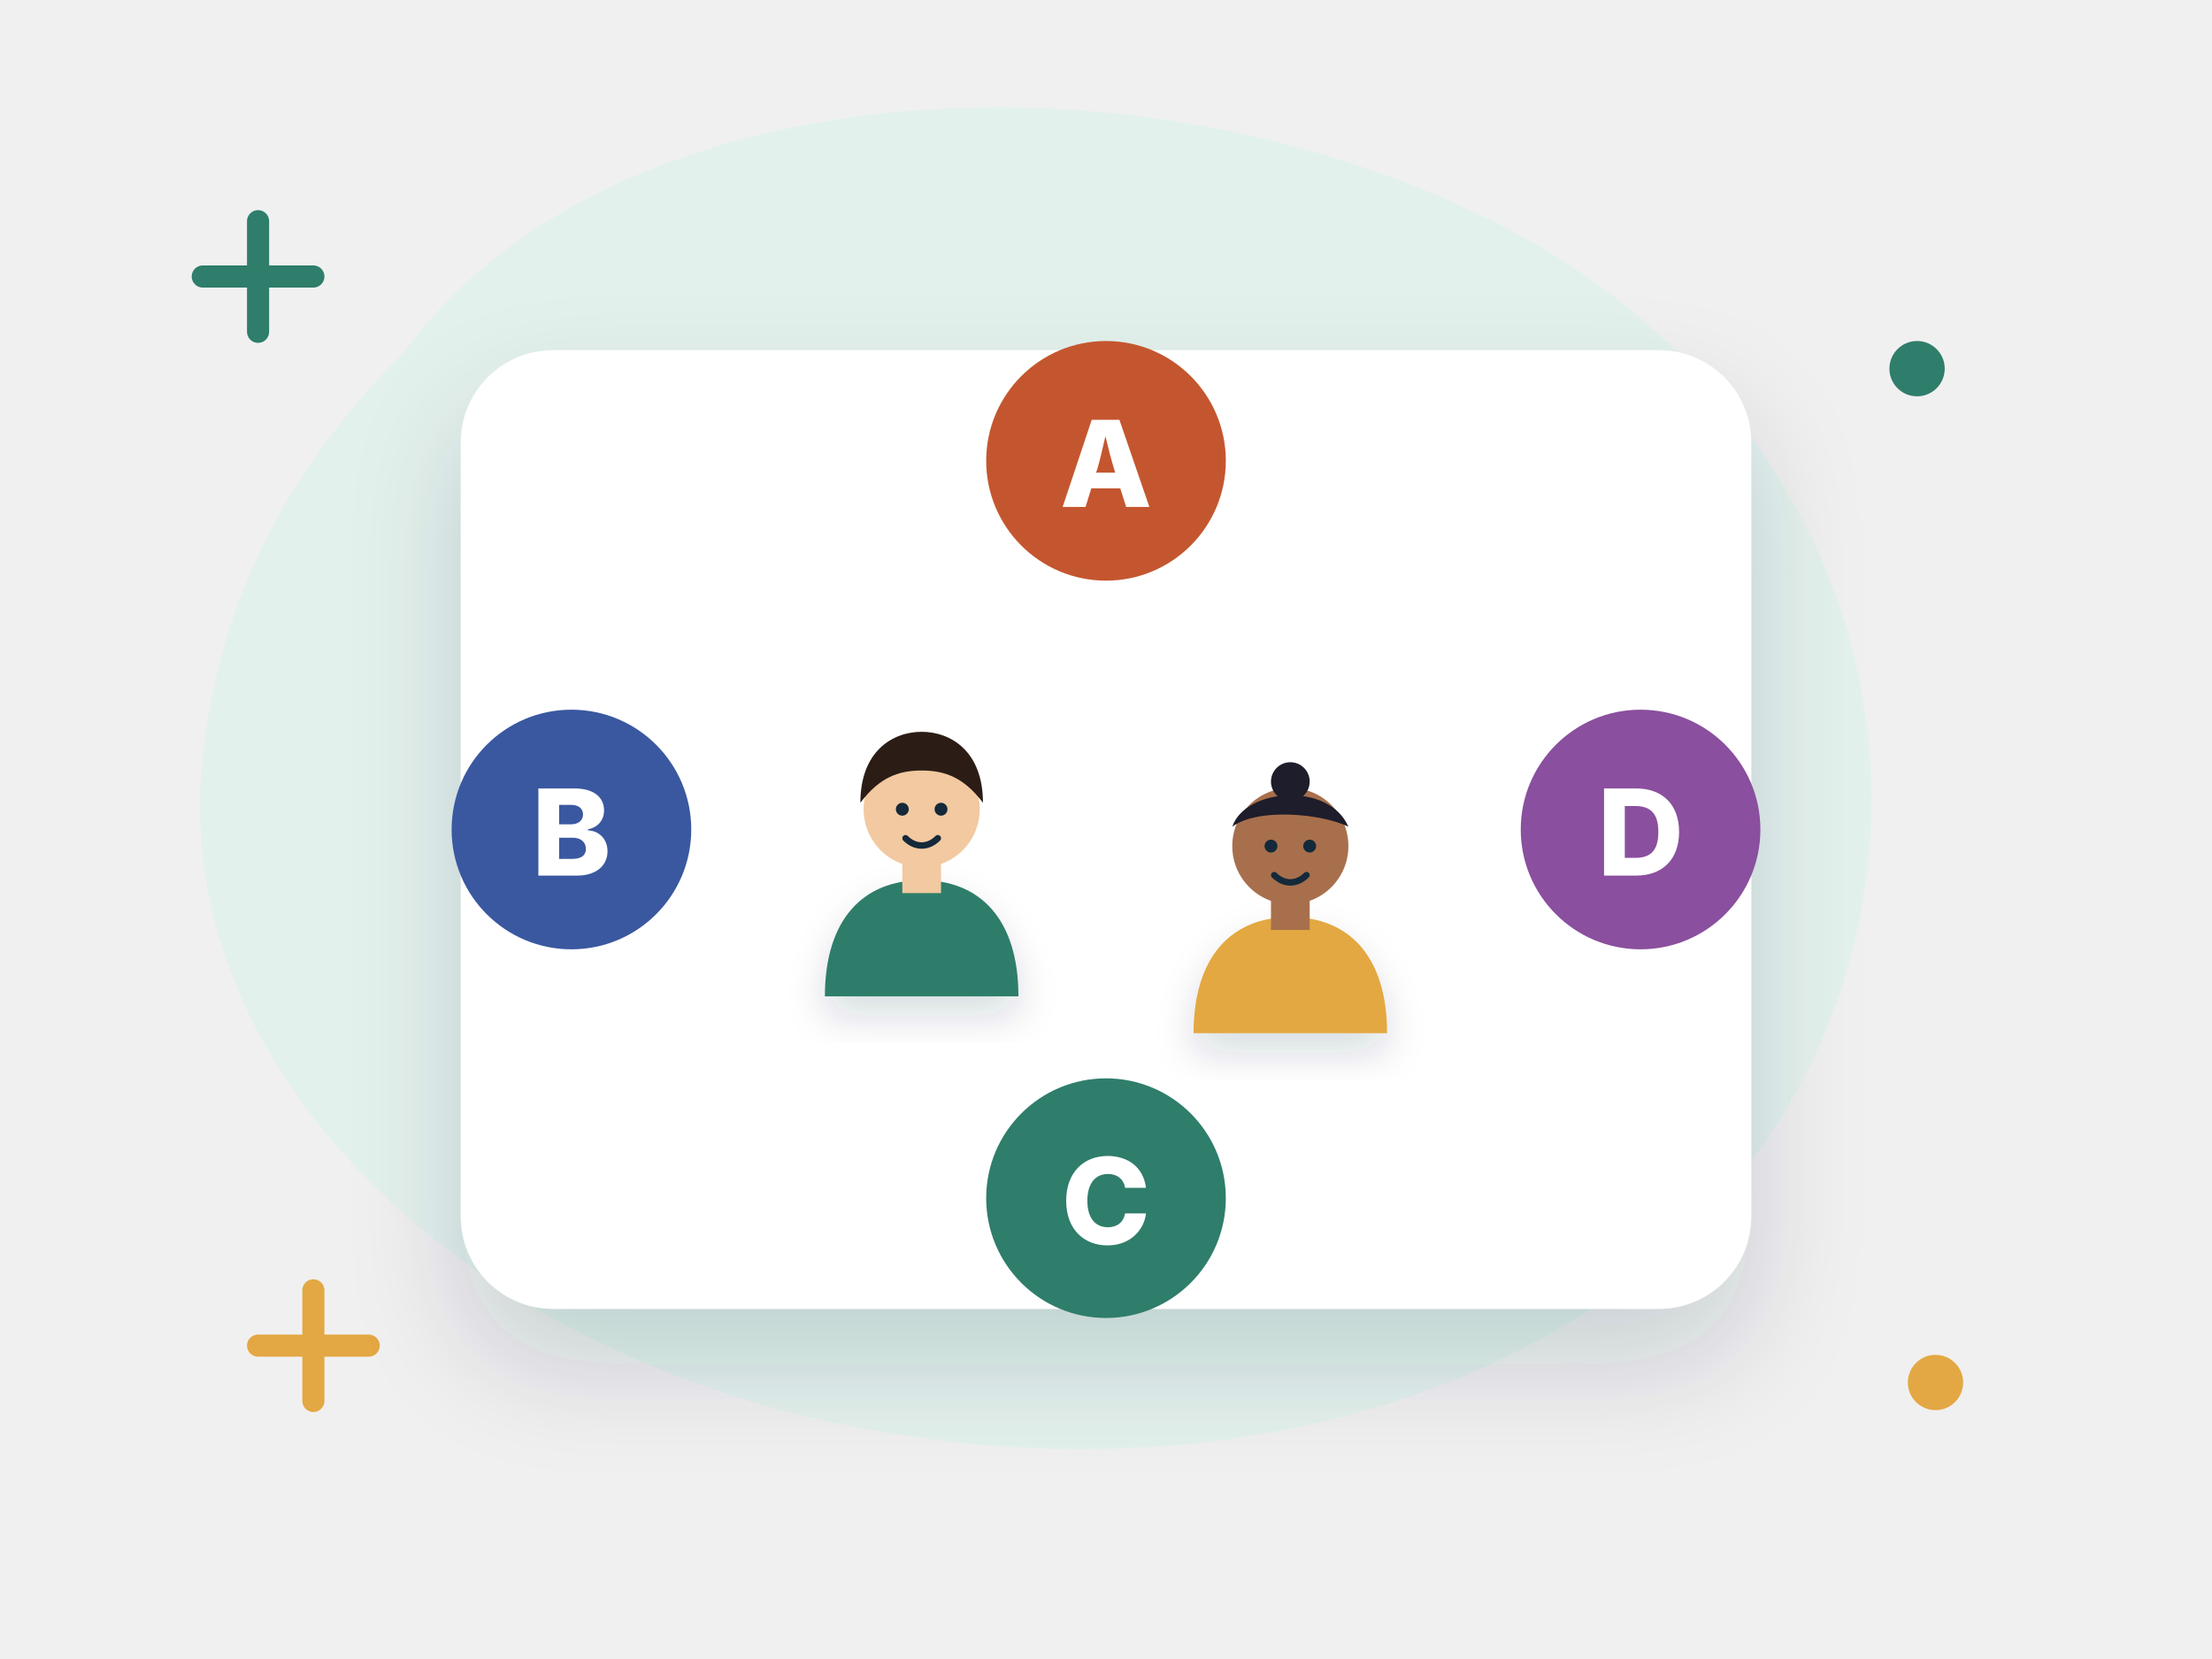
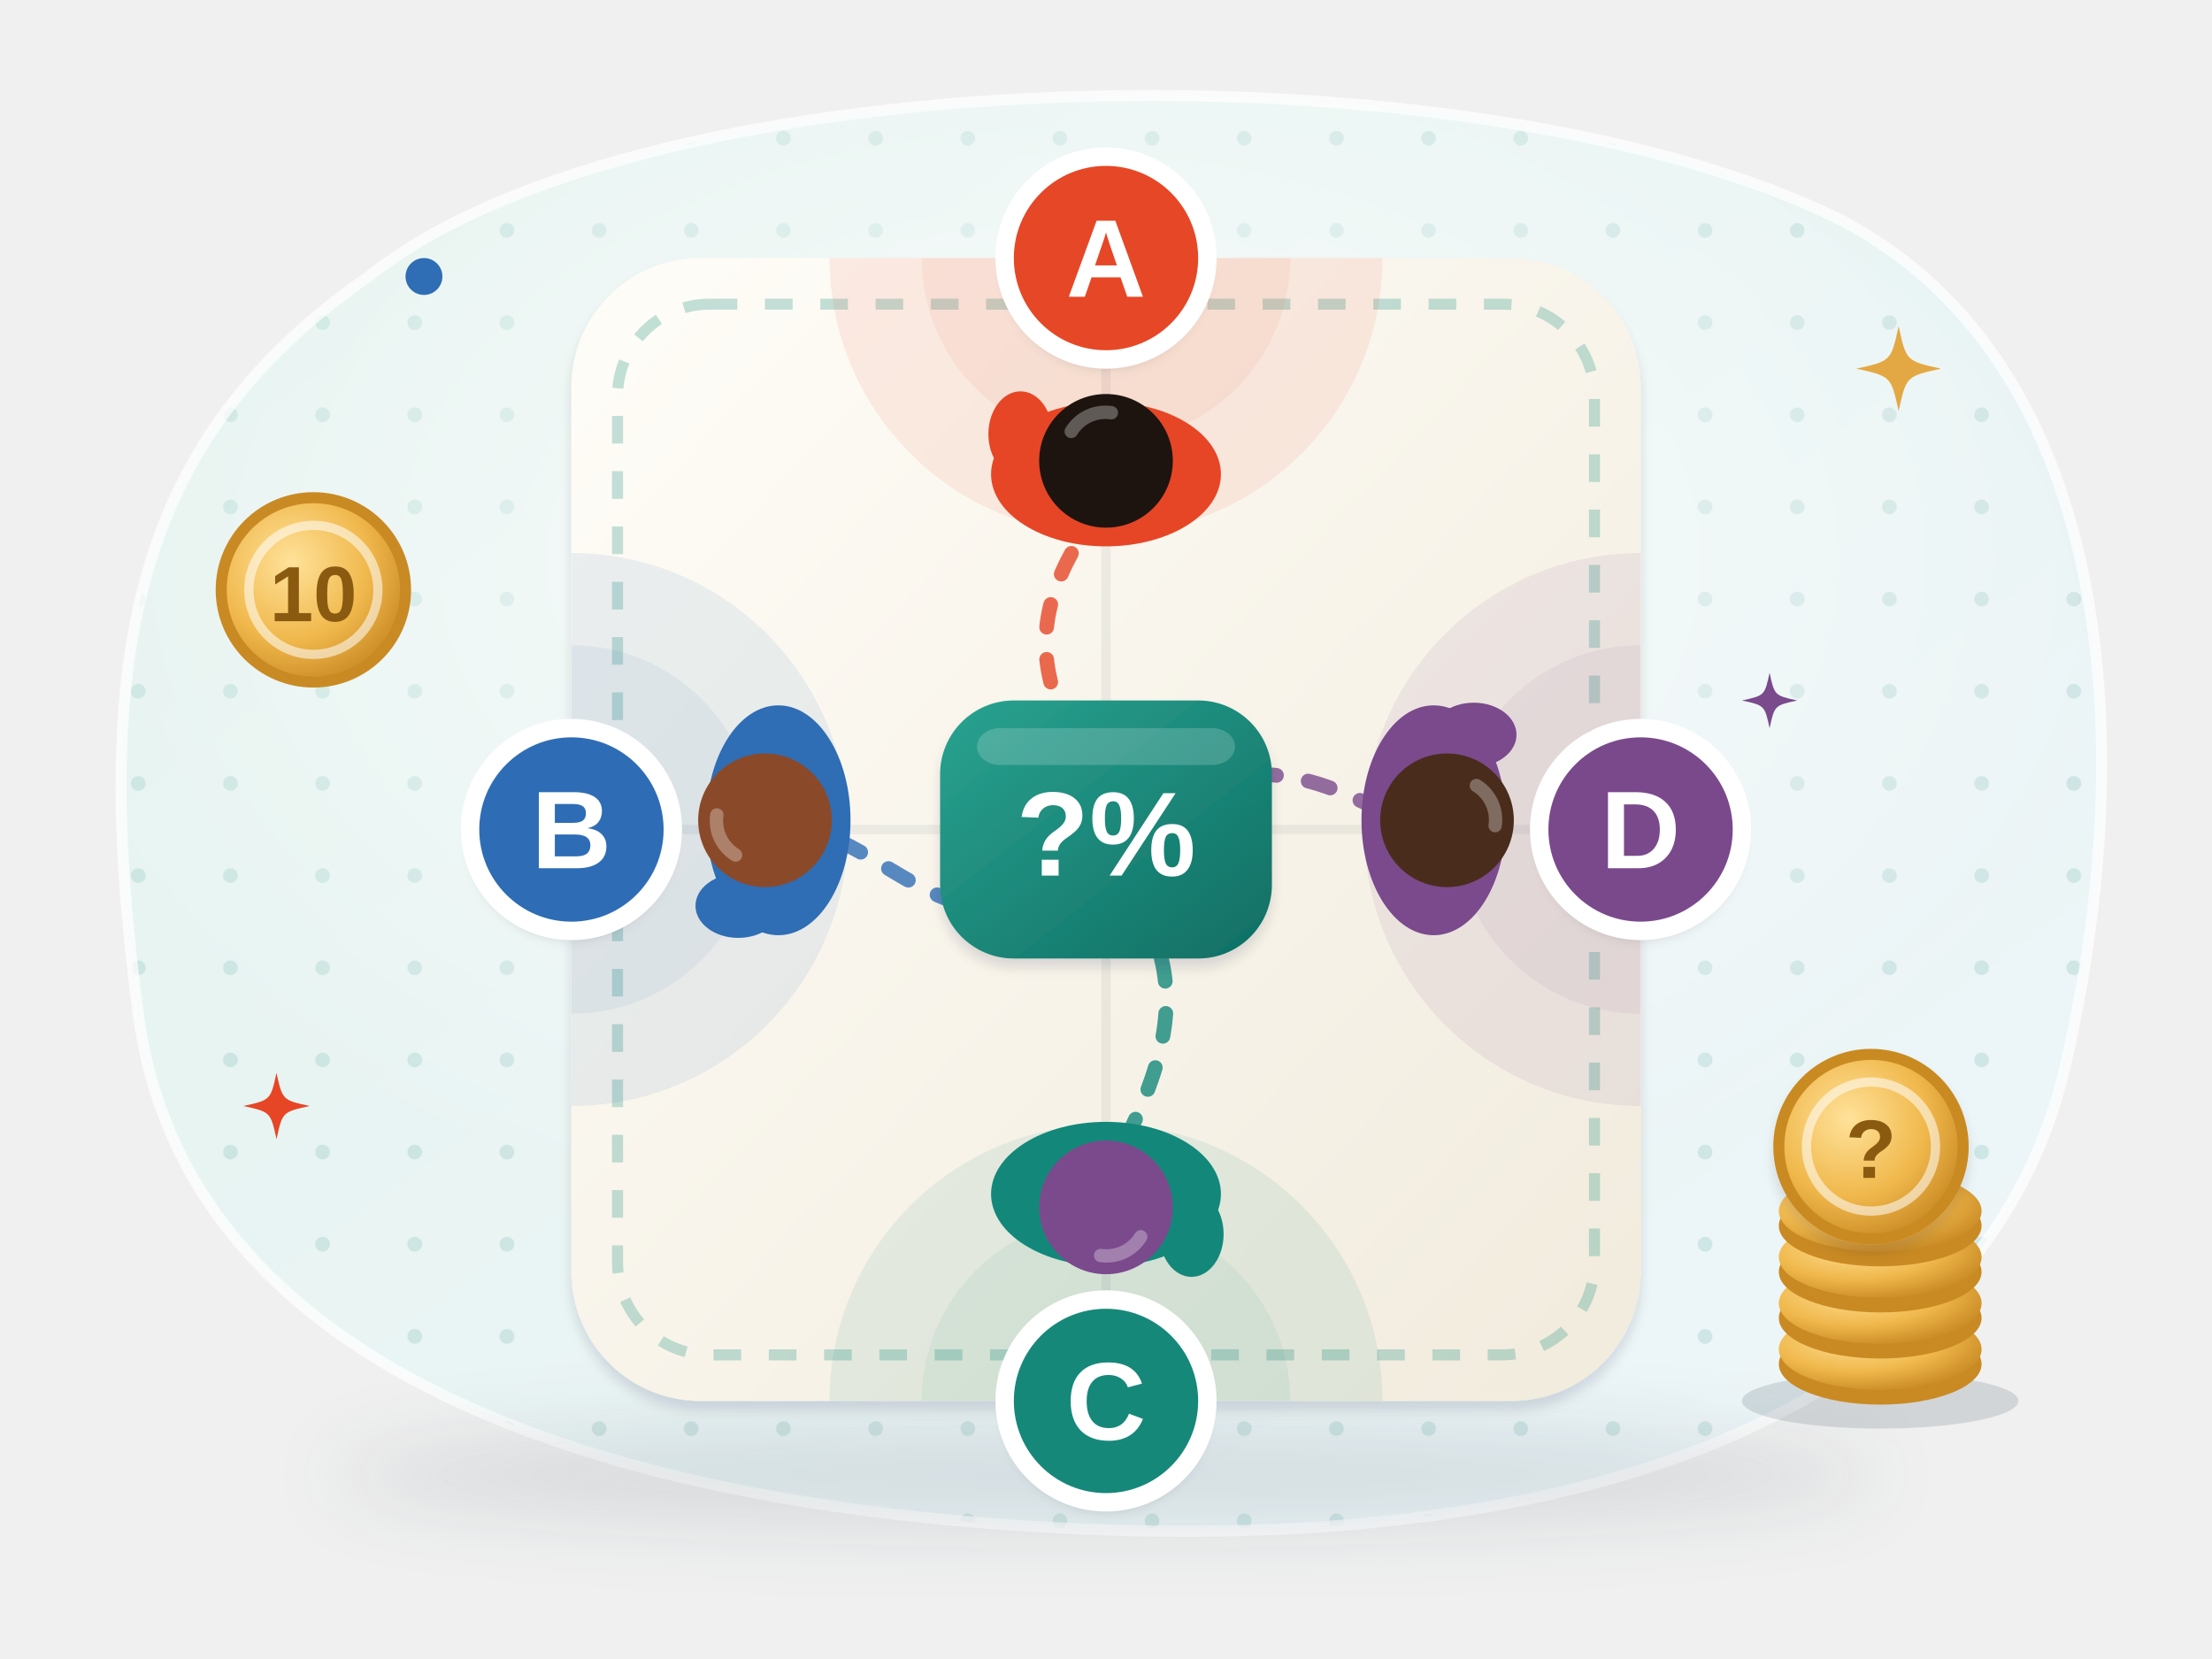
- <svg xmlns="http://www.w3.org/2000/svg" viewBox="0 0 240 180" fill="none" role="img" aria-label="Students walking to the four corners A, B, C and D">
-   <style>.fl{animation:fl 5s ease-in-out infinite;transform-box:fill-box;transform-origin:center}.f2{animation-delay:-1.7s}.f3{animation-delay:-3.3s}
- .tw{animation:tw 2.8s ease-in-out infinite;transform-box:fill-box;transform-origin:center}.t2{animation-delay:-1.4s}.t3{animation-delay:-.7s}
- .sp{animation:sp 9s linear infinite;transform-box:fill-box;transform-origin:center}.pu{animation:pu 2.2s ease-in-out infinite;transform-box:fill-box;transform-origin:center}
- .dr{stroke-dasharray:6 8;animation:dr 1.6s linear infinite}.bl{animation:bl 1.8s steps(1) infinite}.b2{animation-delay:-.6s}.b3{animation-delay:-1.2s}
- .sw{animation:sw 3s ease-in-out infinite;transform-box:fill-box;transform-origin:bottom center}
- .wv{animation:wv 2.7s ease-out infinite;opacity:.8;transform-box:fill-box;transform-origin:left center}.w2{animation-delay:.9s}.w3{animation-delay:1.8s}
- .ri{animation:ri 6s ease-in-out infinite;transform-box:fill-box;transform-origin:center}.r2{animation-delay:-2s}.r3{animation-delay:-4s}
- .eq{animation:eq 1.2s ease-in-out infinite;transform-box:fill-box;transform-origin:bottom}.e2{animation-delay:-.3s}.e3{animation-delay:-.6s}.e4{animation-delay:-.9s}
- .pb{animation:pb 8s linear infinite;transform-box:fill-box;transform-origin:left}
- @keyframes fl{0%,100%{transform:translateY(0)}50%{transform:translateY(-6px)}}@keyframes tw{0%,100%{opacity:.3;transform:scale(.7)}50%{opacity:1;transform:scale(1.05)}}
- @keyframes sp{to{transform:rotate(360deg)}}@keyframes pu{0%,100%{transform:scale(1)}15%{transform:scale(1.12)}30%{transform:scale(1)}}
- @keyframes dr{to{stroke-dashoffset:-28}}@keyframes bl{0%,100%{opacity:1}50%{opacity:.25}}@keyframes sw{50%{transform:rotate(6deg)}}
- @keyframes wv{0%{opacity:0;transform:scale(.6)}25%{opacity:.9}100%{opacity:0;transform:scale(1.4)}}
- @keyframes ri{0%{opacity:0;transform:translateY(8px)}20%,70%{opacity:.85}100%{opacity:0;transform:translateY(-22px)}}
- @keyframes eq{0%,100%{transform:scaleY(.35)}50%{transform:scaleY(1)}}@keyframes pb{from{transform:scaleX(.05)}to{transform:scaleX(1)}}
- @media (prefers-reduced-motion:reduce){*{animation:none!important}}</style>
+ <svg xmlns="http://www.w3.org/2000/svg" viewBox="0 0 240 180" fill="none" role="img" aria-label="Four corners seen from above: corner badges A at the front, B on the left, C at the back and D on the right; small students walk along dashed paths to their corner, a card in the middle shows ?%, and gold coins are ready for the bet">
+   <style>
+ .lb1-tw{animation:lb1-tw 3s ease-in-out infinite;transform-box:fill-box;transform-origin:center}.lb1-t2{animation-delay:-1s}.lb1-t3{animation-delay:-2s}
+ .lb1-fl{animation:lb1-fl 6s ease-in-out infinite}.lb1-f2{animation-delay:-2s}.lb1-f3{animation-delay:-4s}
+ .lb1-bl{animation:lb1-bl 4.8s infinite;transform-box:fill-box;transform-origin:center}.lb1-b2{animation-delay:-1.7s}.lb1-b3{animation-delay:-3.2s}.lb1-b4{animation-delay:-2.4s}
+ @keyframes lb1-tw{0%,100%{opacity:.35;transform:scale(.6)}50%{opacity:1;transform:scale(1)}}
+ @keyframes lb1-fl{50%{transform:translateY(-3px)}}
+ @keyframes lb1-bl{0%,93%,100%{transform:scaleY(1)}96%{transform:scaleY(.1)}}
+ .lb1-dash{stroke-dasharray:2.5 3.5;animation:lb1-dash 1.2s linear infinite}
+ @keyframes lb1-dash{to{stroke-dashoffset:-12}}
+ .lb1-wk{animation:lb1-wk .9s ease-in-out infinite;transform-box:fill-box;transform-origin:center}.lb1-k2{animation-delay:-.45s}
+ @keyframes lb1-wk{50%{transform:translateY(-1px) rotate(4deg)}}
+ .lb1-cn{animation:lb1-cn 3.6s ease-in-out infinite;transform-box:fill-box;transform-origin:center}
+ @keyframes lb1-cn{0%,100%{transform:scaleX(1)}50%{transform:scaleX(.2)}}
+ @media (prefers-reduced-motion: reduce) { * { animation: none !important; } }
+ </style>
  <defs>
-     <filter id="s" x="-30%" y="-30%" width="160%" height="170%">
-       <feDropShadow dx="0" dy="6" stdDeviation="6" flood-color="#14293a" flood-opacity=".16" />
+     <linearGradient id="lb1-bg" x1="0" y1="0" x2="1" y2="1">
+       <stop offset="0" stop-color="#e4f3ee" />
+       <stop offset="1" stop-color="#eef5f9" />
+     </linearGradient>
+     <pattern id="lb1-dots" width="10" height="10" patternUnits="userSpaceOnUse">
+       <circle cx="5" cy="5" r=".8" fill="#13887a" fill-opacity=".13" />
+     </pattern>
+     <clipPath id="lb1-clip">
+       <path d="M40 30C70 6 160 4 200 24c30 16 32 58 24 92-8 34-46 52-104 50C64 164 20 148 15 110 10 72 14 48 40 30z" />
+     </clipPath>
+     <radialGradient id="lb1-glow" cx=".5" cy=".42" r=".55">
+       <stop offset="0" stop-color="#fff" stop-opacity=".75" />
+       <stop offset="1" stop-color="#fff" stop-opacity="0" />
+     </radialGradient>
+     <filter id="lb1-sh" x="-25%" y="-25%" width="150%" height="170%">
+       <feDropShadow dx="0" dy="3" stdDeviation="3" flood-color="#14293a" flood-opacity=".16" />
+       <feDropShadow dx="0" dy="1" stdDeviation=".6" flood-color="#14293a" flood-opacity=".12" />
    </filter>
+     <filter id="lb1-blur" x="-20%" y="-60%" width="140%" height="220%">
+       <feGaussianBlur stdDeviation="4" />
+     </filter>
+     <linearGradient id="lb1-floor" x1="0" y1="0" x2="1" y2="1">
+       <stop offset="0" stop-color="#fffdf8" />
+       <stop offset="1" stop-color="#f1ebdd" />
+     </linearGradient>
+     <radialGradient id="lb1-coin" cx=".38" cy=".35" r=".7">
+       <stop offset="0" stop-color="#ffe29a" />
+       <stop offset=".6" stop-color="#f0b84c" />
+       <stop offset="1" stop-color="#c98a24" />
+     </radialGradient>
+     <linearGradient id="lb1-q" x1="0" y1="0" x2="1" y2="1">
+       <stop offset="0" stop-color="#2aa391" />
+       <stop offset="1" stop-color="#0f6e63" />
+     </linearGradient>
  </defs>
-   <path transform="scale(1.0 1.0)" d="M44 38c22-30 78-34 118-14 34 17 50 54 36 88-14 34-56 50-98 44C54 150 18 118 22 82c2-18 10-32 22-44z" fill="#e3f1ec" />
-   <path class="tw" d="M22 30h12m-6-6v12" stroke="#2f7d6b" stroke-width="2.4" stroke-linecap="round" />
-   <circle class="tw t2" cx="210" cy="150" r="3" fill="#e3a843" />
-   <circle class="tw" cx="208" cy="40" r="3" fill="#2f7d6b" />
-   <path class="tw t2" d="M28 146h12m-6-6v12" stroke="#e3a843" stroke-width="2.4" stroke-linecap="round" />
-   <g transform="translate(120 90) scale(1)">
-     <rect x="-70" y="-52" width="140" height="104" rx="10" fill="#fff" filter="url(#s)" />
-     <g transform="translate(0 -40) scale(1)">
-       <circle r="13" fill="#c4562f" />
-       <text x="0" y="5" font-family="Inter,Arial,sans-serif" font-size="13" font-weight="800" fill="#fff" text-anchor="middle">A</text>
-     </g>
-     <g transform="translate(-58 0) scale(1)">
-       <circle r="13" fill="#3a58a0" />
-       <text x="0" y="5" font-family="Inter,Arial,sans-serif" font-size="13" font-weight="800" fill="#fff" text-anchor="middle">B</text>
-     </g>
-     <g transform="translate(0 40) scale(1)">
-       <circle r="13" fill="#2f7d6b" />
-       <text x="0" y="5" font-family="Inter,Arial,sans-serif" font-size="13" font-weight="800" fill="#fff" text-anchor="middle">C</text>
-     </g>
-     <g transform="translate(58 0) scale(1)">
-       <circle r="13" fill="#8a4f9e" />
-       <text x="0" y="5" font-family="Inter,Arial,sans-serif" font-size="13" font-weight="800" fill="#fff" text-anchor="middle">D</text>
+   <path d="M40 30C70 6 160 4 200 24c30 16 32 58 24 92-8 34-46 52-104 50C64 164 20 148 15 110 10 72 14 48 40 30z" fill="url(#lb1-bg)" />
+   <g clip-path="url(#lb1-clip)">
+     <rect width="240" height="180" fill="url(#lb1-dots)" />
+     <ellipse cx="116" cy="72" rx="110" ry="70" fill="url(#lb1-glow)" />
+   </g>
+   <path d="M40 30C70 6 160 4 200 24c30 16 32 58 24 92-8 34-46 52-104 50C64 164 20 148 15 110 10 72 14 48 40 30z" stroke="#fff" stroke-opacity=".7" stroke-width="1.2" />
+   <ellipse cx="120" cy="160" rx="84" ry="6" fill="#14293a" opacity=".11" filter="url(#lb1-blur)" />
+   <g filter="url(#lb1-sh)">
+     <rect x="62" y="28" width="116" height="124" rx="14" fill="url(#lb1-floor)" />
+   </g>
+   <rect x="67" y="33" width="106" height="114" rx="10" stroke="#13887a" stroke-opacity=".25" stroke-width="1.2" stroke-dasharray="3 3" />
+   <path d="M120.0 36V144M70 90.0H170" stroke="#14293a" stroke-opacity=".06" stroke-width="1" />
+   <defs>
+     <clipPath id="lb1-room">
+       <rect x="62" y="28" width="116" height="124" rx="14" />
+     </clipPath>
+   </defs>
+   <g clip-path="url(#lb1-room)">
+     <circle cx="120.0" cy="28" r="30" fill="#e64626" opacity=".09" />
+     <circle cx="120.0" cy="28" r="20" fill="#e64626" opacity=".07" />
+     <circle cx="62" cy="90.0" r="30" fill="#2f6db5" opacity=".09" />
+     <circle cx="62" cy="90.0" r="20" fill="#2f6db5" opacity=".07" />
+     <circle cx="120.0" cy="152" r="30" fill="#13887a" opacity=".09" />
+     <circle cx="120.0" cy="152" r="20" fill="#13887a" opacity=".07" />
+     <circle cx="178" cy="90.0" r="30" fill="#7a4a8c" opacity=".09" />
+     <circle cx="178" cy="90.0" r="20" fill="#7a4a8c" opacity=".07" />
+   </g>
+   <path class="lb1-dash" d="M114 74C112 66 116 60 120 54" stroke="#e64626" stroke-width="1.6" stroke-linecap="round" opacity=".8" />
+   <path class="lb1-dash" d="M104 98C98 96 94 92 88 90" stroke="#2f6db5" stroke-width="1.6" stroke-linecap="round" opacity=".8" />
+   <path class="lb1-dash" d="M126 104C128 112 124 120 121 126" stroke="#13887a" stroke-width="1.6" stroke-linecap="round" opacity=".8" />
+   <path class="lb1-dash" d="M136 84C142 84 146 86 152 89" stroke="#7a4a8c" stroke-width="1.6" stroke-linecap="round" opacity=".8" />
+   <g transform="translate(120 50) rotate(0) scale(1.45)">
+     <g class="lb1-wk ">
+       <ellipse cx="0" cy="1" rx="8.6" ry="5.4" fill="#e64626" />
+       <ellipse cx="-6.4" cy="-2" rx="2.4" ry="3.2" fill="#e64626" />
+       <circle cx="0" cy="0" r="5" fill="#1d1410" />
+       <path d="M-2.6-2.2a3 3 0 0 1 3-1.4" stroke="#fff" stroke-opacity=".3" stroke-width="1" stroke-linecap="round" />
    </g>
  </g>
-   <g class="fl">
-     <g transform="translate(100 92) scale(0.35)">
-       <path d="M-30 46c0-24 12-36 30-36s30 12 30 36z" fill="#2f7d6b" filter="url(#s)" />
-       <rect x="-6" y="2" width="12" height="12" fill="#f2c9a0" />
-       <circle cx="0" cy="-12" r="18" fill="#f2c9a0" />
-       <path d="M-19-14c0-16 10-22 19-22s19 6 19 22c-6-8-12-10-19-10s-13 2-19 10z" fill="#2b1d16" />
-       <circle cx="-6" cy="-12" r="2" fill="#14293a" />
-       <circle cx="6" cy="-12" r="2" fill="#14293a" />
-       <path d="M-5-3c3 3 7 3 10 0" stroke="#14293a" stroke-width="2" fill="none" stroke-linecap="round" />
+   <g transform="translate(83 89) rotate(-90) scale(1.45)">
+     <g class="lb1-wk lb1-k2">
+       <ellipse cx="0" cy="1" rx="8.6" ry="5.4" fill="#2f6db5" />
+       <ellipse cx="-6.4" cy="-2" rx="2.4" ry="3.2" fill="#2f6db5" />
+       <circle cx="0" cy="0" r="5" fill="#8a4a2a" />
+       <path d="M-2.6-2.2a3 3 0 0 1 3-1.4" stroke="#fff" stroke-opacity=".3" stroke-width="1" stroke-linecap="round" />
    </g>
  </g>
-   <g class="fl f2">
-     <g transform="translate(140 96) scale(0.35)">
-       <path d="M-30 46c0-24 12-36 30-36s30 12 30 36z" fill="#e3a843" filter="url(#s)" />
-       <rect x="-6" y="2" width="12" height="12" fill="#a86f4c" />
-       <circle cx="0" cy="-12" r="18" fill="#a86f4c" />
-       <path d="M-18-18c4-12 30-14 36 0-8-4-28-6-36 0z" fill="#1d1d2b" />
-       <circle cx="0" cy="-32" r="6" fill="#1d1d2b" />
-       <circle cx="-6" cy="-12" r="2" fill="#14293a" />
-       <circle cx="6" cy="-12" r="2" fill="#14293a" />
-       <path d="M-5-3c3 3 7 3 10 0" stroke="#14293a" stroke-width="2" fill="none" stroke-linecap="round" />
+   <g transform="translate(120 131) rotate(180) scale(1.45)">
+     <g class="lb1-wk ">
+       <ellipse cx="0" cy="1" rx="8.6" ry="5.4" fill="#13887a" />
+       <ellipse cx="-6.4" cy="-2" rx="2.4" ry="3.2" fill="#13887a" />
+       <circle cx="0" cy="0" r="5" fill="#7a4a8c" />
+       <path d="M-2.6-2.2a3 3 0 0 1 3-1.4" stroke="#fff" stroke-opacity=".3" stroke-width="1" stroke-linecap="round" />
    </g>
  </g>
+   <g transform="translate(157 89) rotate(90) scale(1.45)">
+     <g class="lb1-wk lb1-k2">
+       <ellipse cx="0" cy="1" rx="8.6" ry="5.4" fill="#7a4a8c" />
+       <ellipse cx="-6.4" cy="-2" rx="2.4" ry="3.2" fill="#7a4a8c" />
+       <circle cx="0" cy="0" r="5" fill="#4a2c1c" />
+       <path d="M-2.6-2.2a3 3 0 0 1 3-1.4" stroke="#fff" stroke-opacity=".3" stroke-width="1" stroke-linecap="round" />
+     </g>
+   </g>
+   <g filter="url(#lb1-sh)">
+     <circle cx="120.0" cy="28" r="11" fill="#e64626" />
+   </g>
+   <circle cx="120.0" cy="28" r="11" stroke="#fff" stroke-width="2" />
+   <text x="120" y="32.2" text-anchor="middle" font-family="'Helvetica Neue', Arial, sans-serif" font-size="12" font-weight="900" fill="#fff">A</text>
+   <g filter="url(#lb1-sh)">
+     <circle cx="62" cy="90.0" r="11" fill="#2f6db5" />
+   </g>
+   <circle cx="62" cy="90.0" r="11" stroke="#fff" stroke-width="2" />
+   <text x="62" y="94.2" text-anchor="middle" font-family="'Helvetica Neue', Arial, sans-serif" font-size="12" font-weight="900" fill="#fff">B</text>
+   <g filter="url(#lb1-sh)">
+     <circle cx="120.0" cy="152" r="11" fill="#13887a" />
+   </g>
+   <circle cx="120.0" cy="152" r="11" stroke="#fff" stroke-width="2" />
+   <text x="120" y="156.2" text-anchor="middle" font-family="'Helvetica Neue', Arial, sans-serif" font-size="12" font-weight="900" fill="#fff">C</text>
+   <g filter="url(#lb1-sh)">
+     <circle cx="178" cy="90.0" r="11" fill="#7a4a8c" />
+   </g>
+   <circle cx="178" cy="90.0" r="11" stroke="#fff" stroke-width="2" />
+   <text x="178" y="94.2" text-anchor="middle" font-family="'Helvetica Neue', Arial, sans-serif" font-size="12" font-weight="900" fill="#fff">D</text>
+   <g class="lb1-fl">
+     <g filter="url(#lb1-sh)">
+       <rect x="102" y="76" width="36" height="28" rx="8" fill="url(#lb1-q)" />
+     </g>
+     <rect x="106" y="79" width="28" height="4" rx="2.5" fill="#fff" opacity=".18" />
+     <text x="120" y="95" text-anchor="middle" font-family="'Helvetica Neue', Arial, sans-serif" font-size="13" font-weight="900" fill="#fff">?%</text>
+   </g>
+   <ellipse cx="204" cy="152" rx="15" ry="3" fill="#14293a" opacity=".14" />
+   <ellipse cx="204" cy="148" rx="11" ry="4.4" fill="#c98a24" />
+   <ellipse cx="204" cy="146.4" rx="11" ry="4.4" fill="url(#lb1-coin)" />
+   <ellipse cx="204" cy="143" rx="11" ry="4.4" fill="#c98a24" />
+   <ellipse cx="204" cy="141.4" rx="11" ry="4.4" fill="url(#lb1-coin)" />
+   <ellipse cx="204" cy="138" rx="11" ry="4.4" fill="#c98a24" />
+   <ellipse cx="204" cy="136.4" rx="11" ry="4.4" fill="url(#lb1-coin)" />
+   <ellipse cx="204" cy="133" rx="11" ry="4.4" fill="#c98a24" />
+   <ellipse cx="204" cy="131.4" rx="11" ry="4.4" fill="url(#lb1-coin)" />
+   <g class="lb1-fl lb1-f2">
+     <g class="lb1-cn">
+       <circle cx="34" cy="64" r="10" fill="url(#lb1-coin)" stroke="#c98a24" stroke-width="1.2" />
+       <circle cx="34" cy="64" r="7" stroke="#fff" stroke-opacity=".55" stroke-width="1" />
+       <text x="34" y="67.4" text-anchor="middle" font-family="'Helvetica Neue', Arial, sans-serif" font-size="8.5" font-weight="900" fill="#8a5a10">10</text>
+     </g>
+   </g>
+   <g filter="url(#lb1-sh)">
+     <circle cx="203" cy="124.4" r="10" fill="url(#lb1-coin)" stroke="#c98a24" stroke-width="1.2" />
+   </g>
+   <circle cx="203" cy="124.4" r="7" stroke="#fff" stroke-opacity=".55" stroke-width="1" />
+   <text x="203" y="127.8" text-anchor="middle" font-family="'Helvetica Neue', Arial, sans-serif" font-size="9" font-weight="900" fill="#8a5a10">?</text>
+   <path class="lb1-tw" d="M206 35.4C206.828 39.172 206.828 39.172 210.6 40C206.828 40.828 206.828 40.828 206 44.6C205.172 40.828 205.172 40.828 201.4 40C205.172 39.172 205.172 39.172 206 35.4z" fill="#e3a843" />
+   <path class="lb1-tw lb1-t2" d="M30 116.4C30.648 119.352 30.648 119.352 33.6 120C30.648 120.648 30.648 120.648 30 123.6C29.352 120.648 29.352 120.648 26.4 120C29.352 119.352 29.352 119.352 30 116.4z" fill="#e64626" />
+   <path class="lb1-tw lb1-t3" d="M192 73C192.54 75.46 192.54 75.46 195 76C192.54 76.54 192.54 76.54 192 79C191.46 76.54 191.46 76.54 189 76C191.46 75.46 191.46 75.46 192 73z" fill="#7a4a8c" />
+   <circle class="lb1-tw lb1-t3" cx="46" cy="30" r="2" fill="#2f6db5" />
</svg>
